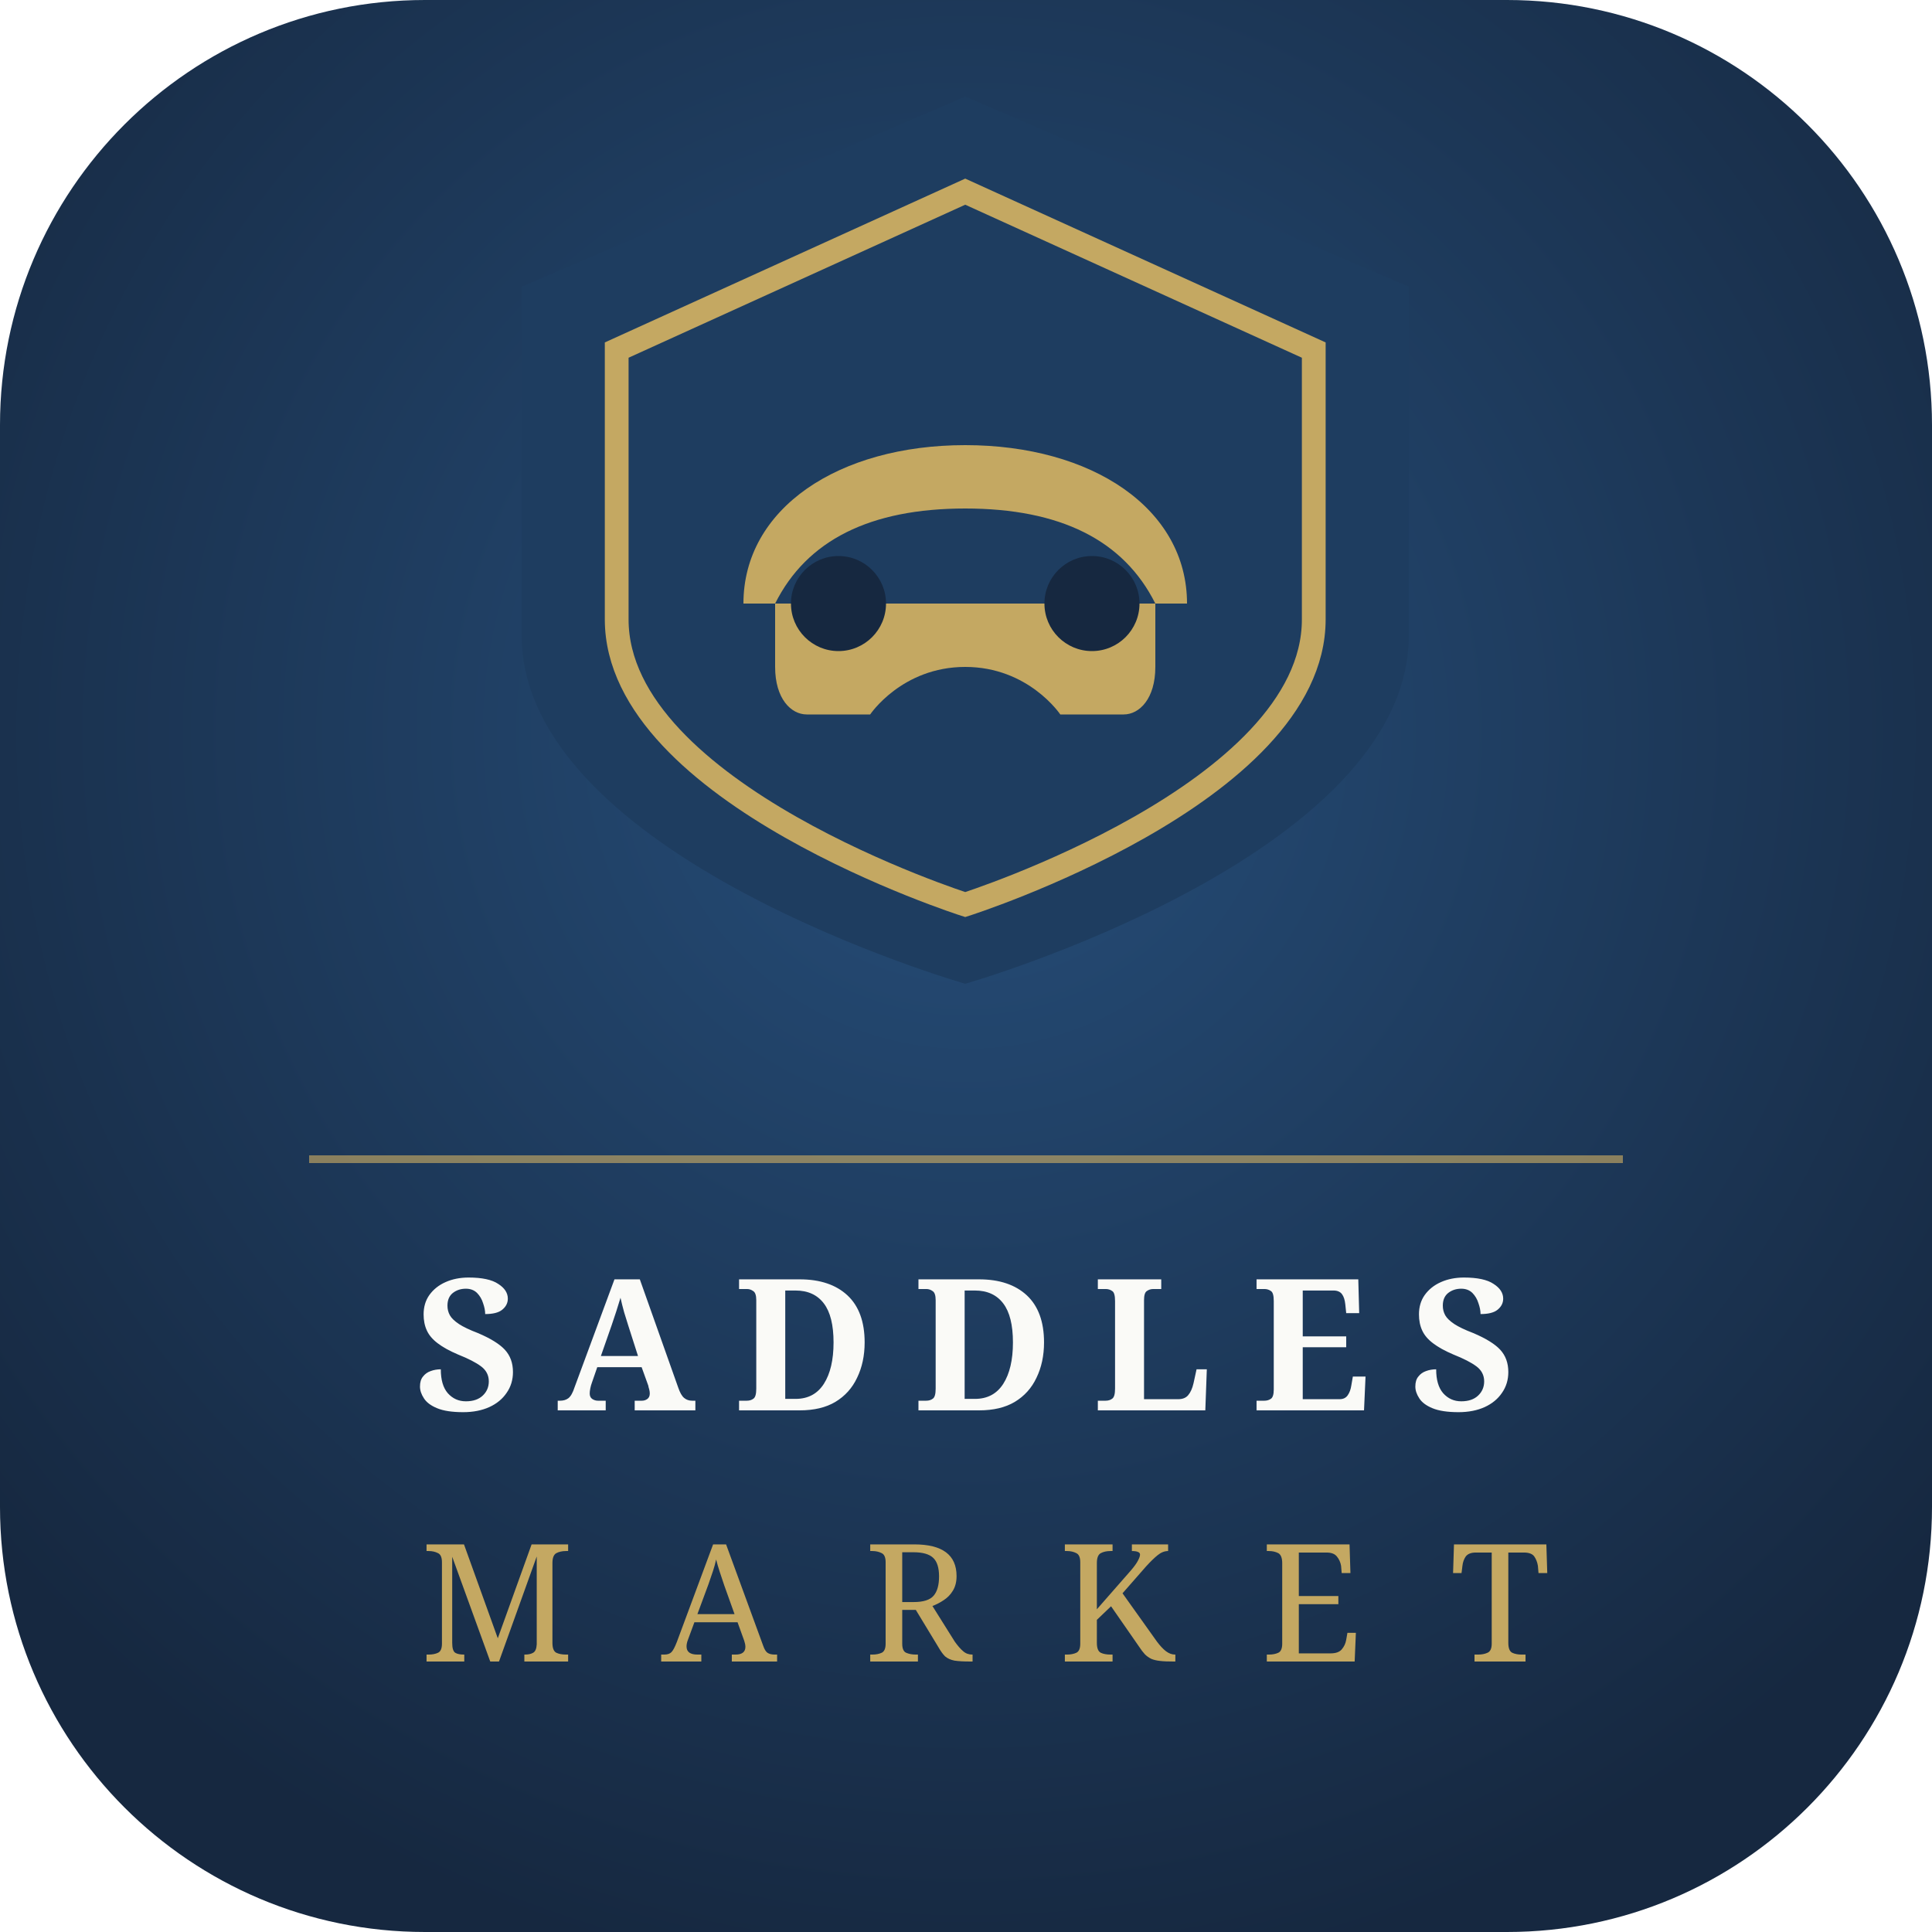
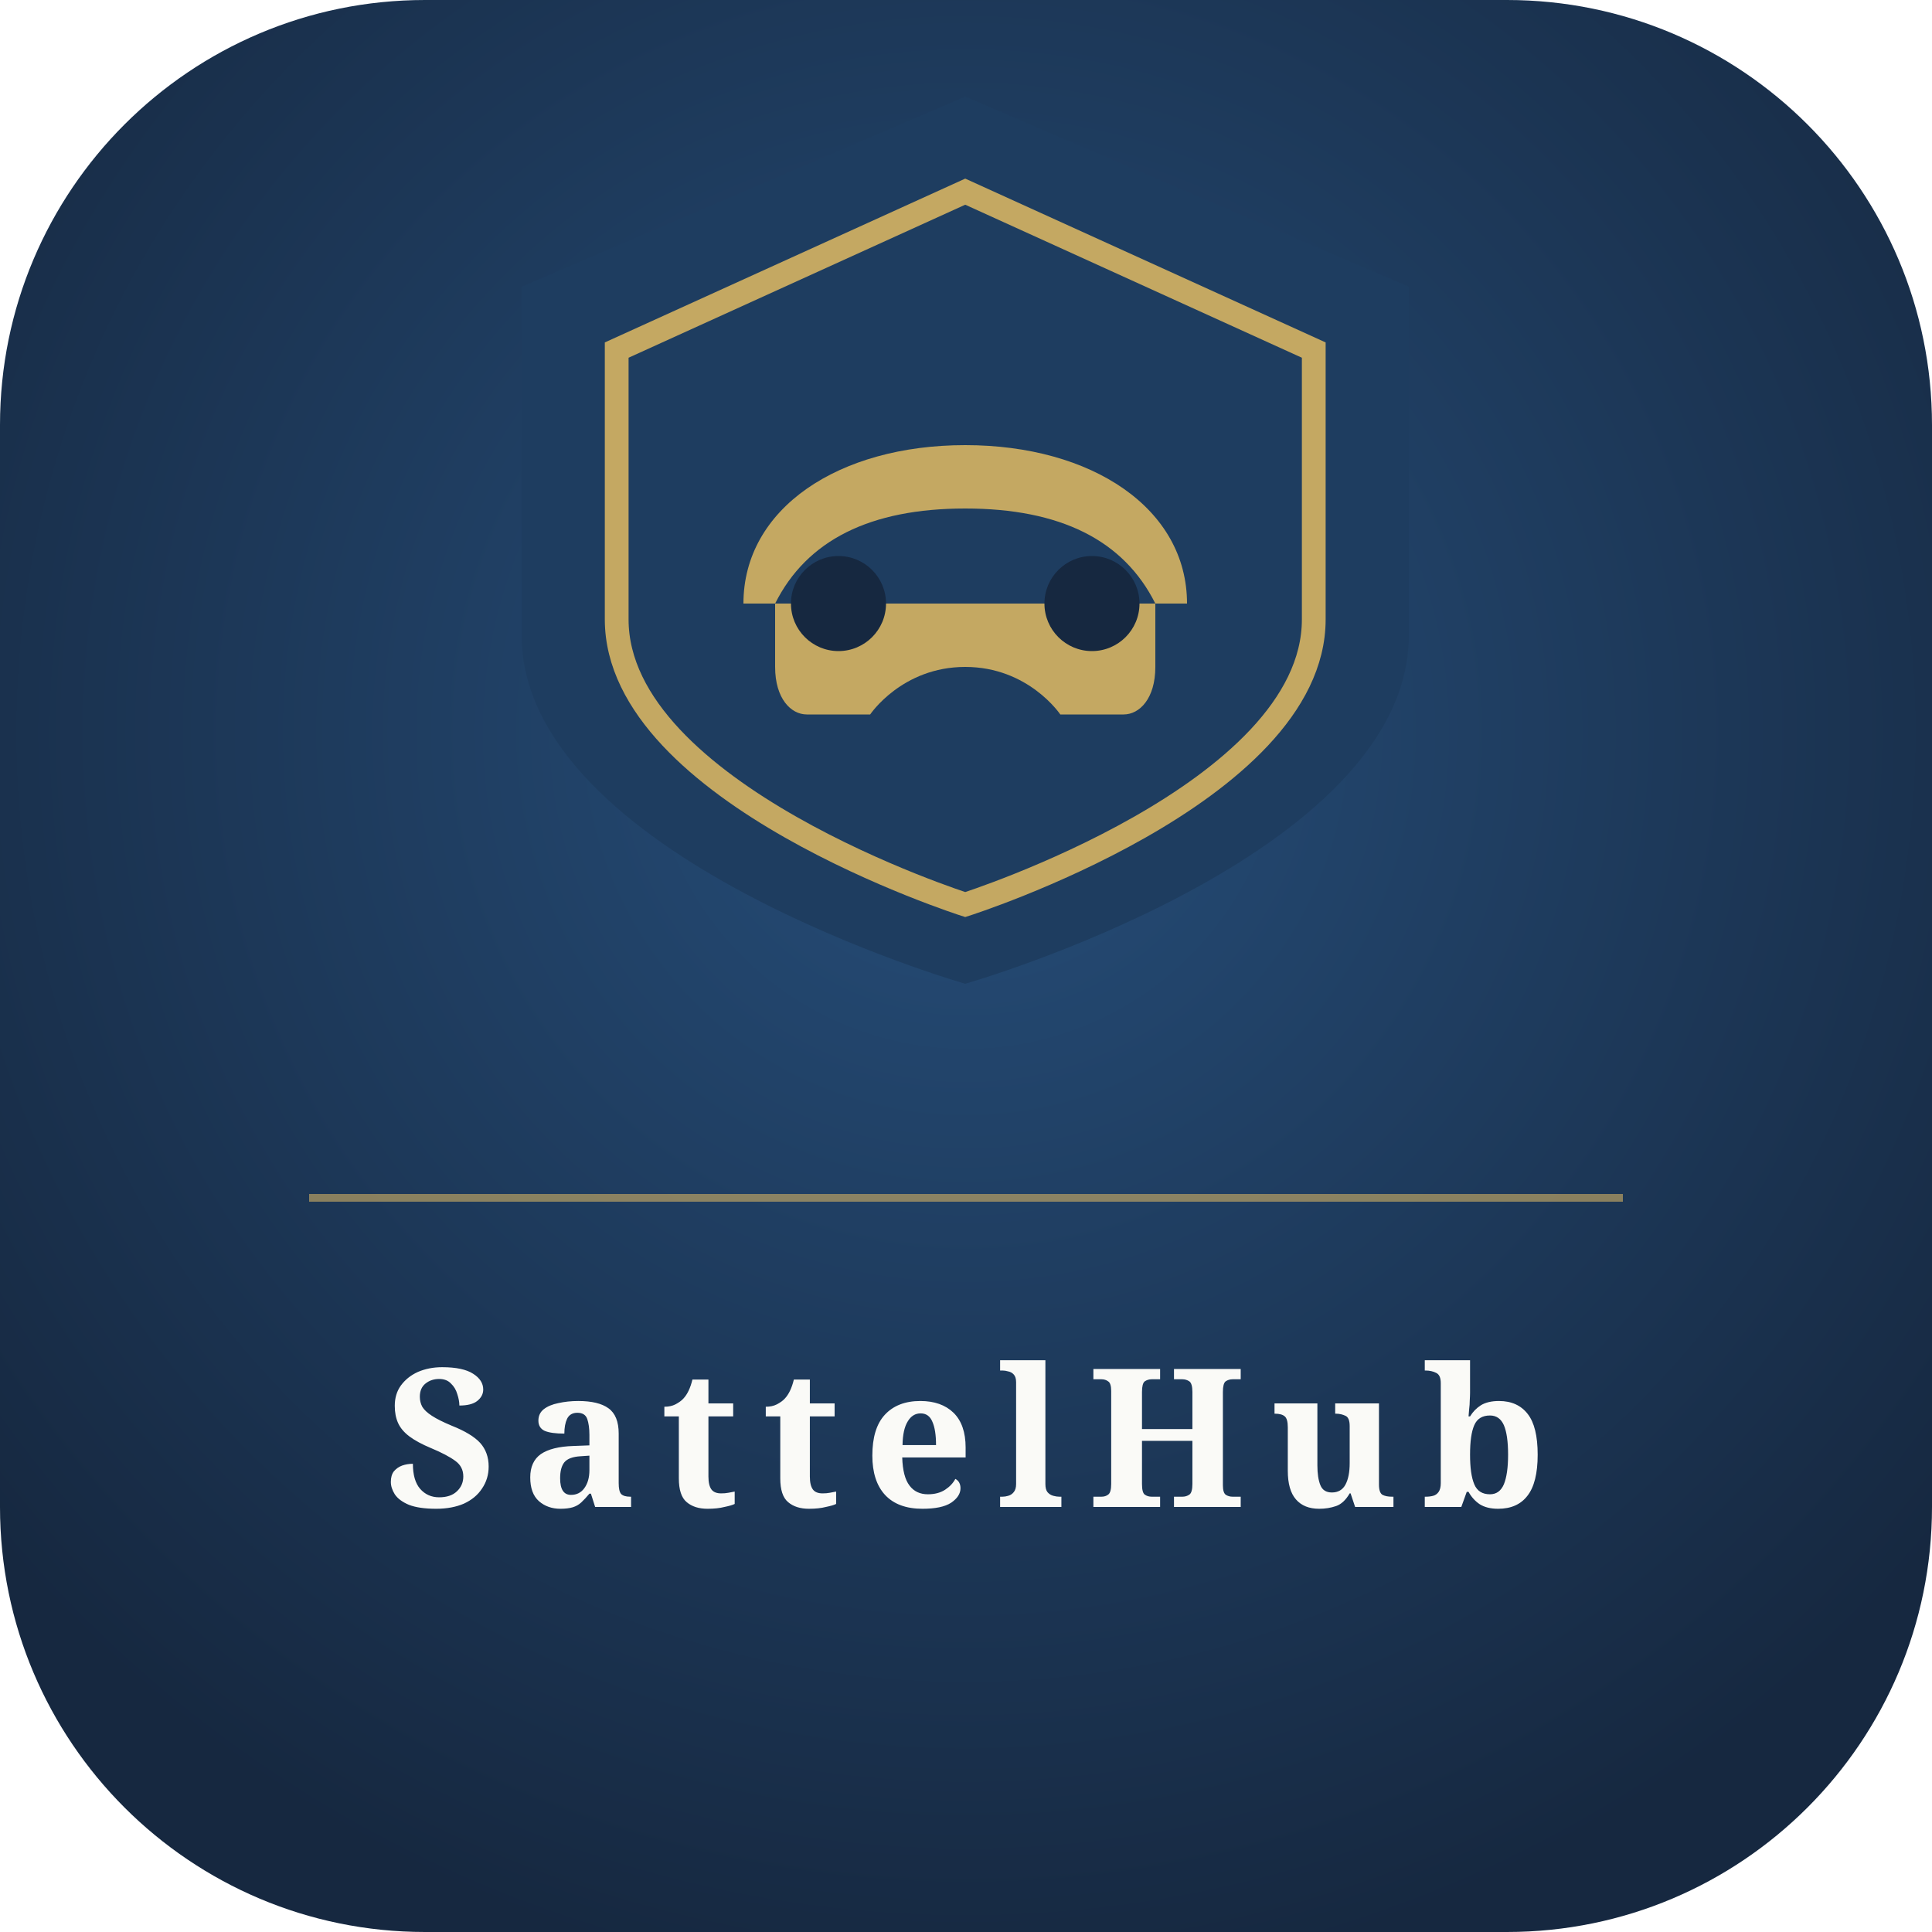
<svg xmlns="http://www.w3.org/2000/svg" viewBox="0 0 100 100" fill="none">
  <defs>
    <radialGradient id="bg-a" cx="50%" cy="38%" r="65%">
      <stop offset="0%" stop-color="#264E7A" />
      <stop offset="100%" stop-color="#162840" />
    </radialGradient>
  </defs>
  <rect width="100" height="100" rx="22" fill="url(#bg-a)" />
  <g transform="translate(27,5) scale(0.82)">
    <path d="M28 0 L56 12 L56 34 C56 48 28 56 28 56 C28 56 0 48 0 34 L0 12 Z" fill="#1E3D60" />
    <path d="M28 6 L50 16 L50 33 C50 44 28 51 28 51 C28 51 6 44 6 33 L6 16 Z" fill="none" stroke="#C4A862" stroke-width="1.5" />
    <path d="M14 32 C14 26 20 22 28 22 C36 22 42 26 42 32 L40 32 C38 28 34 26 28 26 C22 26 18 28 16 32 Z" fill="#C4A862" />
    <path d="M16 32 L16 36 C16 38 17 39 18 39 L22 39 C22 39 24 36 28 36 C32 36 34 39 34 39 L38 39 C39 39 40 38 40 36 L40 32 Z" fill="#C4A862" />
    <circle cx="20" cy="32" r="3" fill="#162840" />
    <circle cx="36" cy="32" r="3" fill="#162840" />
  </g>
-   <line x1="16" y1="60" x2="84" y2="60" stroke="#C4A862" stroke-width="0.4" opacity="0.65" />
-   <text x="50" y="73" font-family="Georgia,serif" font-size="9.5" font-weight="700" letter-spacing="2" fill="#FAFAF7" text-anchor="middle">SADDLES</text>
-   <text x="51" y="86" font-family="Georgia,serif" font-size="8.5" font-weight="400" letter-spacing="4.5" fill="#C4A862" text-anchor="middle">MARKET</text>
+   <line x1="16" y1="62" x2="84" y2="62" stroke="#C4A862" stroke-width="0.4" opacity="0.65" />
+   <text x="50" y="78" font-family="Georgia,serif" font-size="10" font-weight="700" letter-spacing="1.2" fill="#FAFAF7" text-anchor="middle">SattelHub</text>
</svg>
